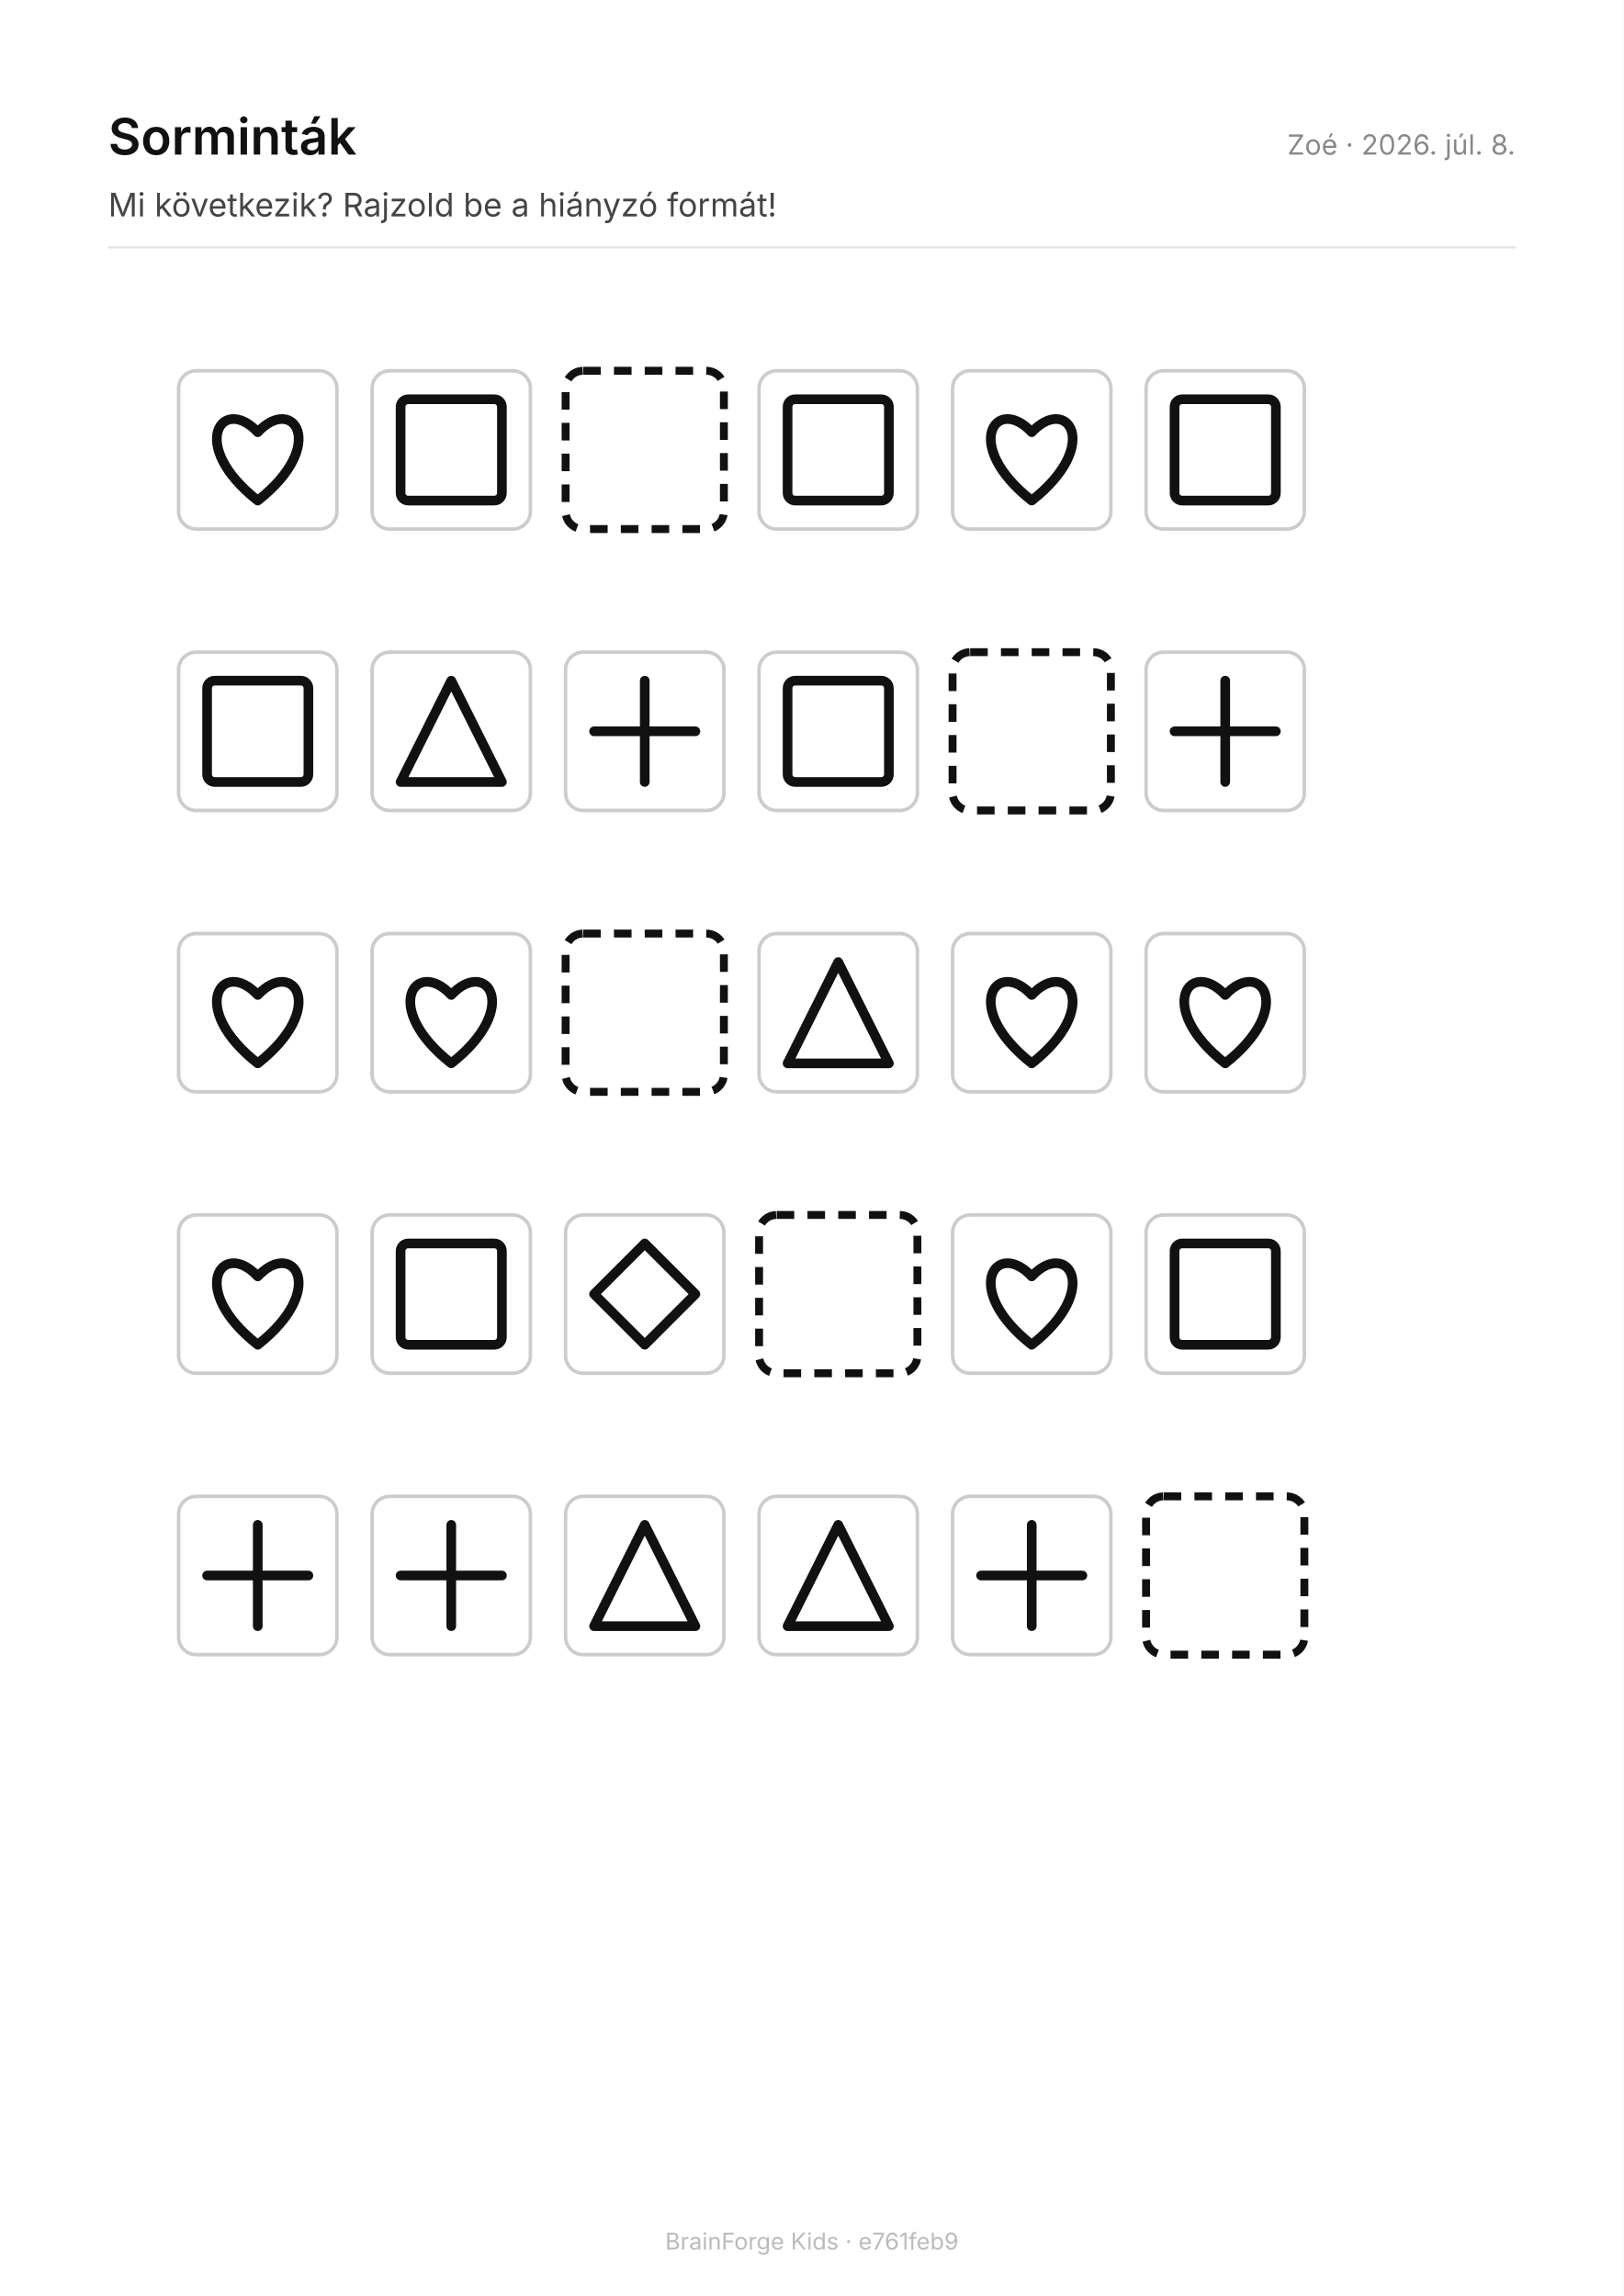
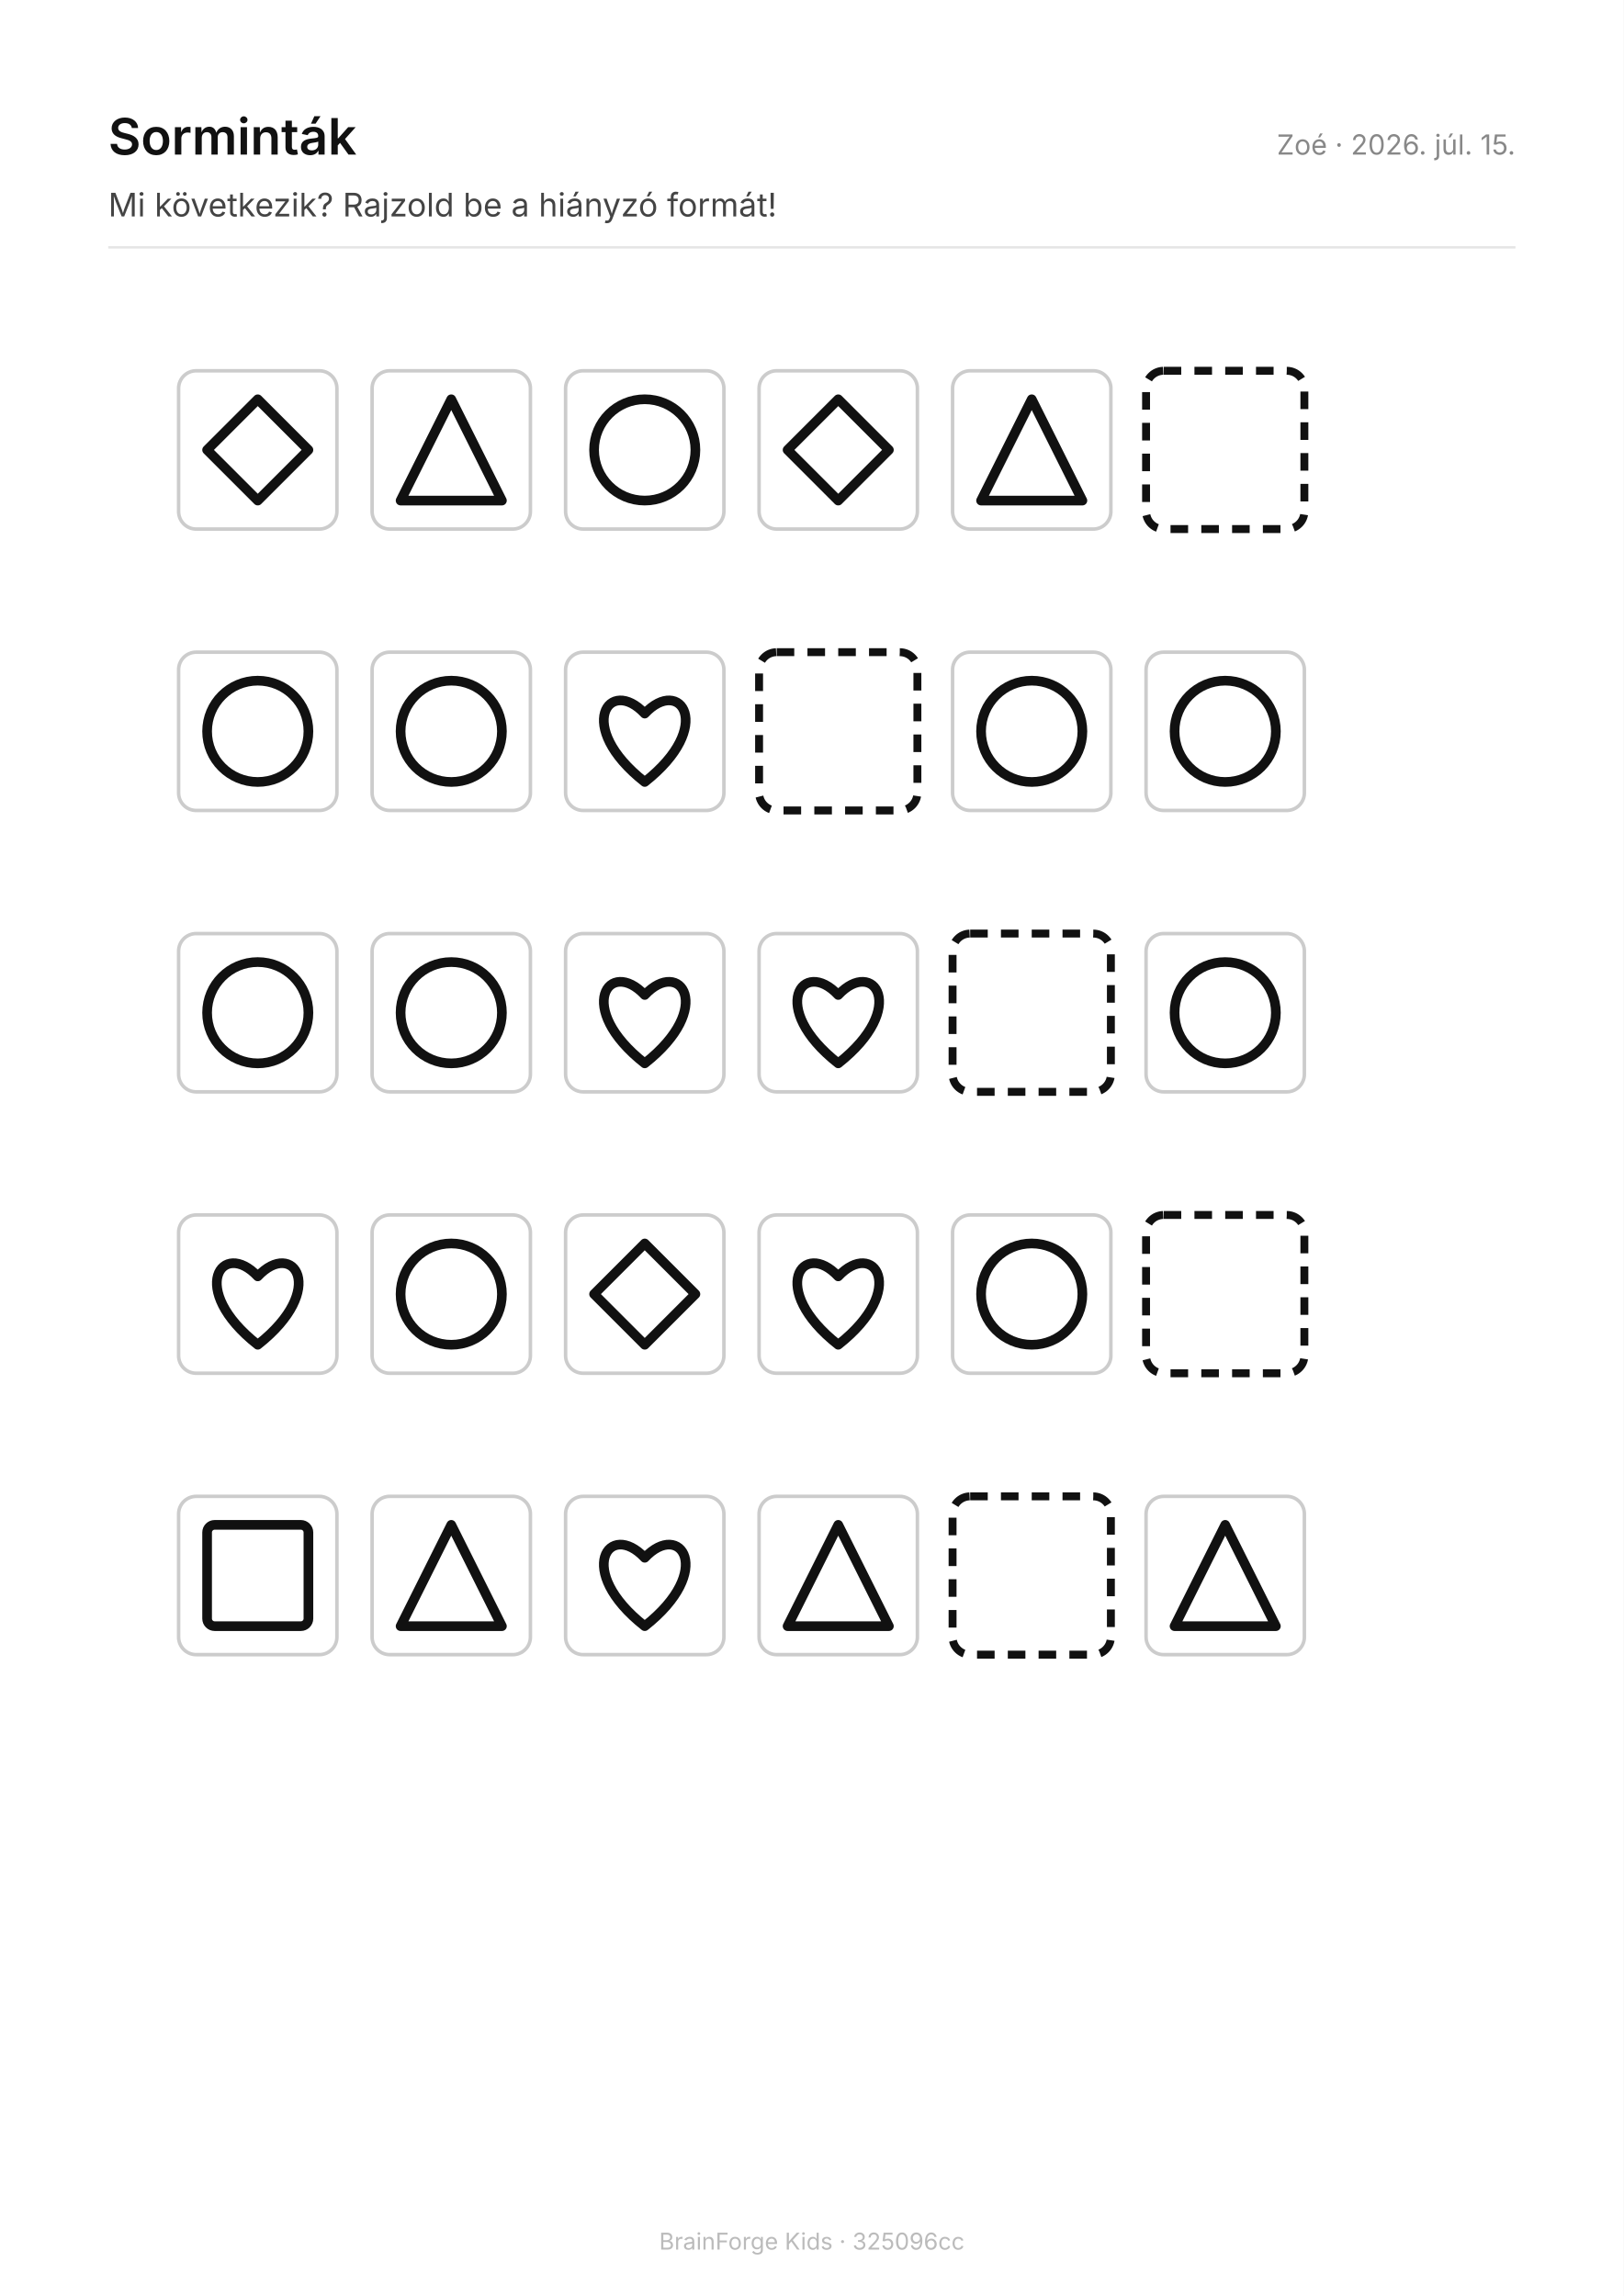
<svg xmlns="http://www.w3.org/2000/svg" width="210mm" height="297mm" viewBox="0 0 210 297" font-family="system-ui, -apple-system, sans-serif">
  <rect width="210" height="297" fill="#fff" />
  <text x="14" y="20" font-size="6.5" font-weight="600" fill="#111">Sorminták</text>
-   <text x="196" y="20" font-size="3.6" fill="#888" text-anchor="end">Zoé  ·  2026. júl. 8.</text>
+   <text x="196" y="20" font-size="3.6" fill="#888" text-anchor="end">Zoé  ·  2026. júl. 15.</text>
  <text x="14" y="28" font-size="4.2" fill="#444">Mi következik? Rajzold be a hiányzó formát!</text>
  <line x1="14" y1="32" x2="196" y2="32" stroke="#e5e5e5" stroke-width="0.3" />
  <g transform="translate(14.00 40.00) scale(1.1375)">
    <g>
      <rect x="8" y="7" width="18" height="18" fill="none" stroke="#ccc" stroke-width="0.40" rx="2" />
-       <path d="M 17 21.76 C 8.936 15.424, 12.968 9.664, 17 13.984 C 21.032 9.664, 25.064 15.424, 17 21.76 Z" fill="none" stroke="#111" stroke-width="1.10" stroke-linejoin="round" stroke-linecap="round" />
+       <path d="M 17 10.24 L 22.76 16 L 17 21.76 L 11.24 16 Z" fill="none" stroke="#111" stroke-width="1.10" stroke-linejoin="round" stroke-linecap="round" />
      <rect x="30" y="7" width="18" height="18" fill="none" stroke="#ccc" stroke-width="0.40" rx="2" />
-       <rect x="33.24" y="10.24" width="11.52" height="11.52" fill="none" stroke="#111" stroke-width="1.10" stroke-linejoin="round" stroke-linecap="round" rx="0.86" />
-       <rect x="52" y="7" width="18" height="18" fill="none" stroke="#111" stroke-width="0.90" stroke-dasharray="2 1.5" rx="2" />
+       <path d="M 39 10.24 L 44.76 21.76 L 33.24 21.76 Z" fill="none" stroke="#111" stroke-width="1.10" stroke-linejoin="round" stroke-linecap="round" />
+       <rect x="52" y="7" width="18" height="18" fill="none" stroke="#ccc" stroke-width="0.40" rx="2" />
+       <circle cx="61" cy="16" r="5.76" fill="none" stroke="#111" stroke-width="1.10" stroke-linejoin="round" stroke-linecap="round" />
      <rect x="74" y="7" width="18" height="18" fill="none" stroke="#ccc" stroke-width="0.40" rx="2" />
-       <rect x="77.24" y="10.24" width="11.52" height="11.52" fill="none" stroke="#111" stroke-width="1.10" stroke-linejoin="round" stroke-linecap="round" rx="0.86" />
+       <path d="M 83 10.24 L 88.76 16 L 83 21.76 L 77.24 16 Z" fill="none" stroke="#111" stroke-width="1.10" stroke-linejoin="round" stroke-linecap="round" />
      <rect x="96" y="7" width="18" height="18" fill="none" stroke="#ccc" stroke-width="0.40" rx="2" />
-       <path d="M 105 21.76 C 96.936 15.424, 100.968 9.664, 105 13.984 C 109.032 9.664, 113.064 15.424, 105 21.76 Z" fill="none" stroke="#111" stroke-width="1.10" stroke-linejoin="round" stroke-linecap="round" />
-       <rect x="118" y="7" width="18" height="18" fill="none" stroke="#ccc" stroke-width="0.40" rx="2" />
-       <rect x="121.24" y="10.24" width="11.52" height="11.52" fill="none" stroke="#111" stroke-width="1.10" stroke-linejoin="round" stroke-linecap="round" rx="0.86" />
+       <path d="M 105 10.24 L 110.76 21.76 L 99.24 21.76 Z" fill="none" stroke="#111" stroke-width="1.10" stroke-linejoin="round" stroke-linecap="round" />
+       <rect x="118" y="7" width="18" height="18" fill="none" stroke="#111" stroke-width="0.90" stroke-dasharray="2 1.5" rx="2" />
      <rect x="8" y="39" width="18" height="18" fill="none" stroke="#ccc" stroke-width="0.40" rx="2" />
-       <rect x="11.24" y="42.24" width="11.52" height="11.52" fill="none" stroke="#111" stroke-width="1.10" stroke-linejoin="round" stroke-linecap="round" rx="0.86" />
+       <circle cx="17" cy="48" r="5.76" fill="none" stroke="#111" stroke-width="1.10" stroke-linejoin="round" stroke-linecap="round" />
      <rect x="30" y="39" width="18" height="18" fill="none" stroke="#ccc" stroke-width="0.40" rx="2" />
-       <path d="M 39 42.24 L 44.76 53.76 L 33.24 53.76 Z" fill="none" stroke="#111" stroke-width="1.10" stroke-linejoin="round" stroke-linecap="round" />
+       <circle cx="39" cy="48" r="5.76" fill="none" stroke="#111" stroke-width="1.10" stroke-linejoin="round" stroke-linecap="round" />
      <rect x="52" y="39" width="18" height="18" fill="none" stroke="#ccc" stroke-width="0.40" rx="2" />
-       <path d="M 55.24 48 L 66.76 48 M 61 42.24 L 61 53.76" fill="none" stroke="#111" stroke-width="1.10" stroke-linejoin="round" stroke-linecap="round" />
-       <rect x="74" y="39" width="18" height="18" fill="none" stroke="#ccc" stroke-width="0.40" rx="2" />
-       <rect x="77.24" y="42.24" width="11.52" height="11.52" fill="none" stroke="#111" stroke-width="1.10" stroke-linejoin="round" stroke-linecap="round" rx="0.86" />
-       <rect x="96" y="39" width="18" height="18" fill="none" stroke="#111" stroke-width="0.90" stroke-dasharray="2 1.5" rx="2" />
+       <path d="M 61 53.76 C 52.936 47.424, 56.968 41.664, 61 45.984 C 65.032 41.664, 69.064 47.424, 61 53.76 Z" fill="none" stroke="#111" stroke-width="1.10" stroke-linejoin="round" stroke-linecap="round" />
+       <rect x="74" y="39" width="18" height="18" fill="none" stroke="#111" stroke-width="0.90" stroke-dasharray="2 1.5" rx="2" />
+       <rect x="96" y="39" width="18" height="18" fill="none" stroke="#ccc" stroke-width="0.40" rx="2" />
+       <circle cx="105" cy="48" r="5.76" fill="none" stroke="#111" stroke-width="1.10" stroke-linejoin="round" stroke-linecap="round" />
      <rect x="118" y="39" width="18" height="18" fill="none" stroke="#ccc" stroke-width="0.40" rx="2" />
-       <path d="M 121.24 48 L 132.76 48 M 127 42.24 L 127 53.76" fill="none" stroke="#111" stroke-width="1.10" stroke-linejoin="round" stroke-linecap="round" />
+       <circle cx="127" cy="48" r="5.76" fill="none" stroke="#111" stroke-width="1.10" stroke-linejoin="round" stroke-linecap="round" />
      <rect x="8" y="71" width="18" height="18" fill="none" stroke="#ccc" stroke-width="0.40" rx="2" />
-       <path d="M 17 85.76 C 8.936 79.424, 12.968 73.664, 17 77.984 C 21.032 73.664, 25.064 79.424, 17 85.76 Z" fill="none" stroke="#111" stroke-width="1.10" stroke-linejoin="round" stroke-linecap="round" />
+       <circle cx="17" cy="80" r="5.76" fill="none" stroke="#111" stroke-width="1.10" stroke-linejoin="round" stroke-linecap="round" />
      <rect x="30" y="71" width="18" height="18" fill="none" stroke="#ccc" stroke-width="0.40" rx="2" />
-       <path d="M 39 85.76 C 30.936 79.424, 34.968 73.664, 39 77.984 C 43.032 73.664, 47.064 79.424, 39 85.76 Z" fill="none" stroke="#111" stroke-width="1.10" stroke-linejoin="round" stroke-linecap="round" />
-       <rect x="52" y="71" width="18" height="18" fill="none" stroke="#111" stroke-width="0.90" stroke-dasharray="2 1.5" rx="2" />
+       <circle cx="39" cy="80" r="5.76" fill="none" stroke="#111" stroke-width="1.10" stroke-linejoin="round" stroke-linecap="round" />
+       <rect x="52" y="71" width="18" height="18" fill="none" stroke="#ccc" stroke-width="0.40" rx="2" />
+       <path d="M 61 85.76 C 52.936 79.424, 56.968 73.664, 61 77.984 C 65.032 73.664, 69.064 79.424, 61 85.76 Z" fill="none" stroke="#111" stroke-width="1.10" stroke-linejoin="round" stroke-linecap="round" />
      <rect x="74" y="71" width="18" height="18" fill="none" stroke="#ccc" stroke-width="0.40" rx="2" />
-       <path d="M 83 74.24 L 88.76 85.76 L 77.24 85.76 Z" fill="none" stroke="#111" stroke-width="1.10" stroke-linejoin="round" stroke-linecap="round" />
-       <rect x="96" y="71" width="18" height="18" fill="none" stroke="#ccc" stroke-width="0.40" rx="2" />
-       <path d="M 105 85.76 C 96.936 79.424, 100.968 73.664, 105 77.984 C 109.032 73.664, 113.064 79.424, 105 85.76 Z" fill="none" stroke="#111" stroke-width="1.10" stroke-linejoin="round" stroke-linecap="round" />
+       <path d="M 83 85.76 C 74.936 79.424, 78.968 73.664, 83 77.984 C 87.032 73.664, 91.064 79.424, 83 85.76 Z" fill="none" stroke="#111" stroke-width="1.10" stroke-linejoin="round" stroke-linecap="round" />
+       <rect x="96" y="71" width="18" height="18" fill="none" stroke="#111" stroke-width="0.90" stroke-dasharray="2 1.5" rx="2" />
      <rect x="118" y="71" width="18" height="18" fill="none" stroke="#ccc" stroke-width="0.40" rx="2" />
-       <path d="M 127 85.76 C 118.936 79.424, 122.968 73.664, 127 77.984 C 131.032 73.664, 135.064 79.424, 127 85.76 Z" fill="none" stroke="#111" stroke-width="1.10" stroke-linejoin="round" stroke-linecap="round" />
+       <circle cx="127" cy="80" r="5.76" fill="none" stroke="#111" stroke-width="1.10" stroke-linejoin="round" stroke-linecap="round" />
      <rect x="8" y="103" width="18" height="18" fill="none" stroke="#ccc" stroke-width="0.40" rx="2" />
      <path d="M 17 117.76 C 8.936 111.424, 12.968 105.664, 17 109.984 C 21.032 105.664, 25.064 111.424, 17 117.76 Z" fill="none" stroke="#111" stroke-width="1.10" stroke-linejoin="round" stroke-linecap="round" />
      <rect x="30" y="103" width="18" height="18" fill="none" stroke="#ccc" stroke-width="0.40" rx="2" />
-       <rect x="33.24" y="106.24" width="11.52" height="11.52" fill="none" stroke="#111" stroke-width="1.10" stroke-linejoin="round" stroke-linecap="round" rx="0.86" />
+       <circle cx="39" cy="112" r="5.76" fill="none" stroke="#111" stroke-width="1.10" stroke-linejoin="round" stroke-linecap="round" />
      <rect x="52" y="103" width="18" height="18" fill="none" stroke="#ccc" stroke-width="0.40" rx="2" />
      <path d="M 61 106.24 L 66.76 112 L 61 117.76 L 55.24 112 Z" fill="none" stroke="#111" stroke-width="1.10" stroke-linejoin="round" stroke-linecap="round" />
-       <rect x="74" y="103" width="18" height="18" fill="none" stroke="#111" stroke-width="0.90" stroke-dasharray="2 1.5" rx="2" />
+       <rect x="74" y="103" width="18" height="18" fill="none" stroke="#ccc" stroke-width="0.40" rx="2" />
+       <path d="M 83 117.76 C 74.936 111.424, 78.968 105.664, 83 109.984 C 87.032 105.664, 91.064 111.424, 83 117.76 Z" fill="none" stroke="#111" stroke-width="1.10" stroke-linejoin="round" stroke-linecap="round" />
      <rect x="96" y="103" width="18" height="18" fill="none" stroke="#ccc" stroke-width="0.40" rx="2" />
-       <path d="M 105 117.76 C 96.936 111.424, 100.968 105.664, 105 109.984 C 109.032 105.664, 113.064 111.424, 105 117.76 Z" fill="none" stroke="#111" stroke-width="1.10" stroke-linejoin="round" stroke-linecap="round" />
-       <rect x="118" y="103" width="18" height="18" fill="none" stroke="#ccc" stroke-width="0.40" rx="2" />
-       <rect x="121.24" y="106.24" width="11.52" height="11.52" fill="none" stroke="#111" stroke-width="1.10" stroke-linejoin="round" stroke-linecap="round" rx="0.86" />
+       <circle cx="105" cy="112" r="5.76" fill="none" stroke="#111" stroke-width="1.10" stroke-linejoin="round" stroke-linecap="round" />
+       <rect x="118" y="103" width="18" height="18" fill="none" stroke="#111" stroke-width="0.90" stroke-dasharray="2 1.5" rx="2" />
      <rect x="8" y="135" width="18" height="18" fill="none" stroke="#ccc" stroke-width="0.40" rx="2" />
-       <path d="M 11.24 144 L 22.76 144 M 17 138.24 L 17 149.76" fill="none" stroke="#111" stroke-width="1.10" stroke-linejoin="round" stroke-linecap="round" />
+       <rect x="11.24" y="138.24" width="11.52" height="11.52" fill="none" stroke="#111" stroke-width="1.10" stroke-linejoin="round" stroke-linecap="round" rx="0.86" />
      <rect x="30" y="135" width="18" height="18" fill="none" stroke="#ccc" stroke-width="0.40" rx="2" />
-       <path d="M 33.24 144 L 44.76 144 M 39 138.24 L 39 149.76" fill="none" stroke="#111" stroke-width="1.10" stroke-linejoin="round" stroke-linecap="round" />
+       <path d="M 39 138.24 L 44.76 149.76 L 33.24 149.76 Z" fill="none" stroke="#111" stroke-width="1.10" stroke-linejoin="round" stroke-linecap="round" />
      <rect x="52" y="135" width="18" height="18" fill="none" stroke="#ccc" stroke-width="0.40" rx="2" />
-       <path d="M 61 138.24 L 66.76 149.76 L 55.24 149.76 Z" fill="none" stroke="#111" stroke-width="1.10" stroke-linejoin="round" stroke-linecap="round" />
+       <path d="M 61 149.76 C 52.936 143.424, 56.968 137.664, 61 141.984 C 65.032 137.664, 69.064 143.424, 61 149.76 Z" fill="none" stroke="#111" stroke-width="1.10" stroke-linejoin="round" stroke-linecap="round" />
      <rect x="74" y="135" width="18" height="18" fill="none" stroke="#ccc" stroke-width="0.40" rx="2" />
      <path d="M 83 138.24 L 88.76 149.76 L 77.24 149.76 Z" fill="none" stroke="#111" stroke-width="1.10" stroke-linejoin="round" stroke-linecap="round" />
-       <rect x="96" y="135" width="18" height="18" fill="none" stroke="#ccc" stroke-width="0.40" rx="2" />
-       <path d="M 99.24 144 L 110.76 144 M 105 138.24 L 105 149.76" fill="none" stroke="#111" stroke-width="1.10" stroke-linejoin="round" stroke-linecap="round" />
-       <rect x="118" y="135" width="18" height="18" fill="none" stroke="#111" stroke-width="0.90" stroke-dasharray="2 1.5" rx="2" />
+       <rect x="96" y="135" width="18" height="18" fill="none" stroke="#111" stroke-width="0.90" stroke-dasharray="2 1.5" rx="2" />
+       <rect x="118" y="135" width="18" height="18" fill="none" stroke="#ccc" stroke-width="0.40" rx="2" />
+       <path d="M 127 138.24 L 132.76 149.76 L 121.24 149.76 Z" fill="none" stroke="#111" stroke-width="1.10" stroke-linejoin="round" stroke-linecap="round" />
    </g>
  </g>
-   <text x="105" y="291" font-size="3" fill="#bbb" text-anchor="middle">BrainForge Kids · e761feb9</text>
+   <text x="105" y="291" font-size="3" fill="#bbb" text-anchor="middle">BrainForge Kids · 325096cc</text>
</svg>
